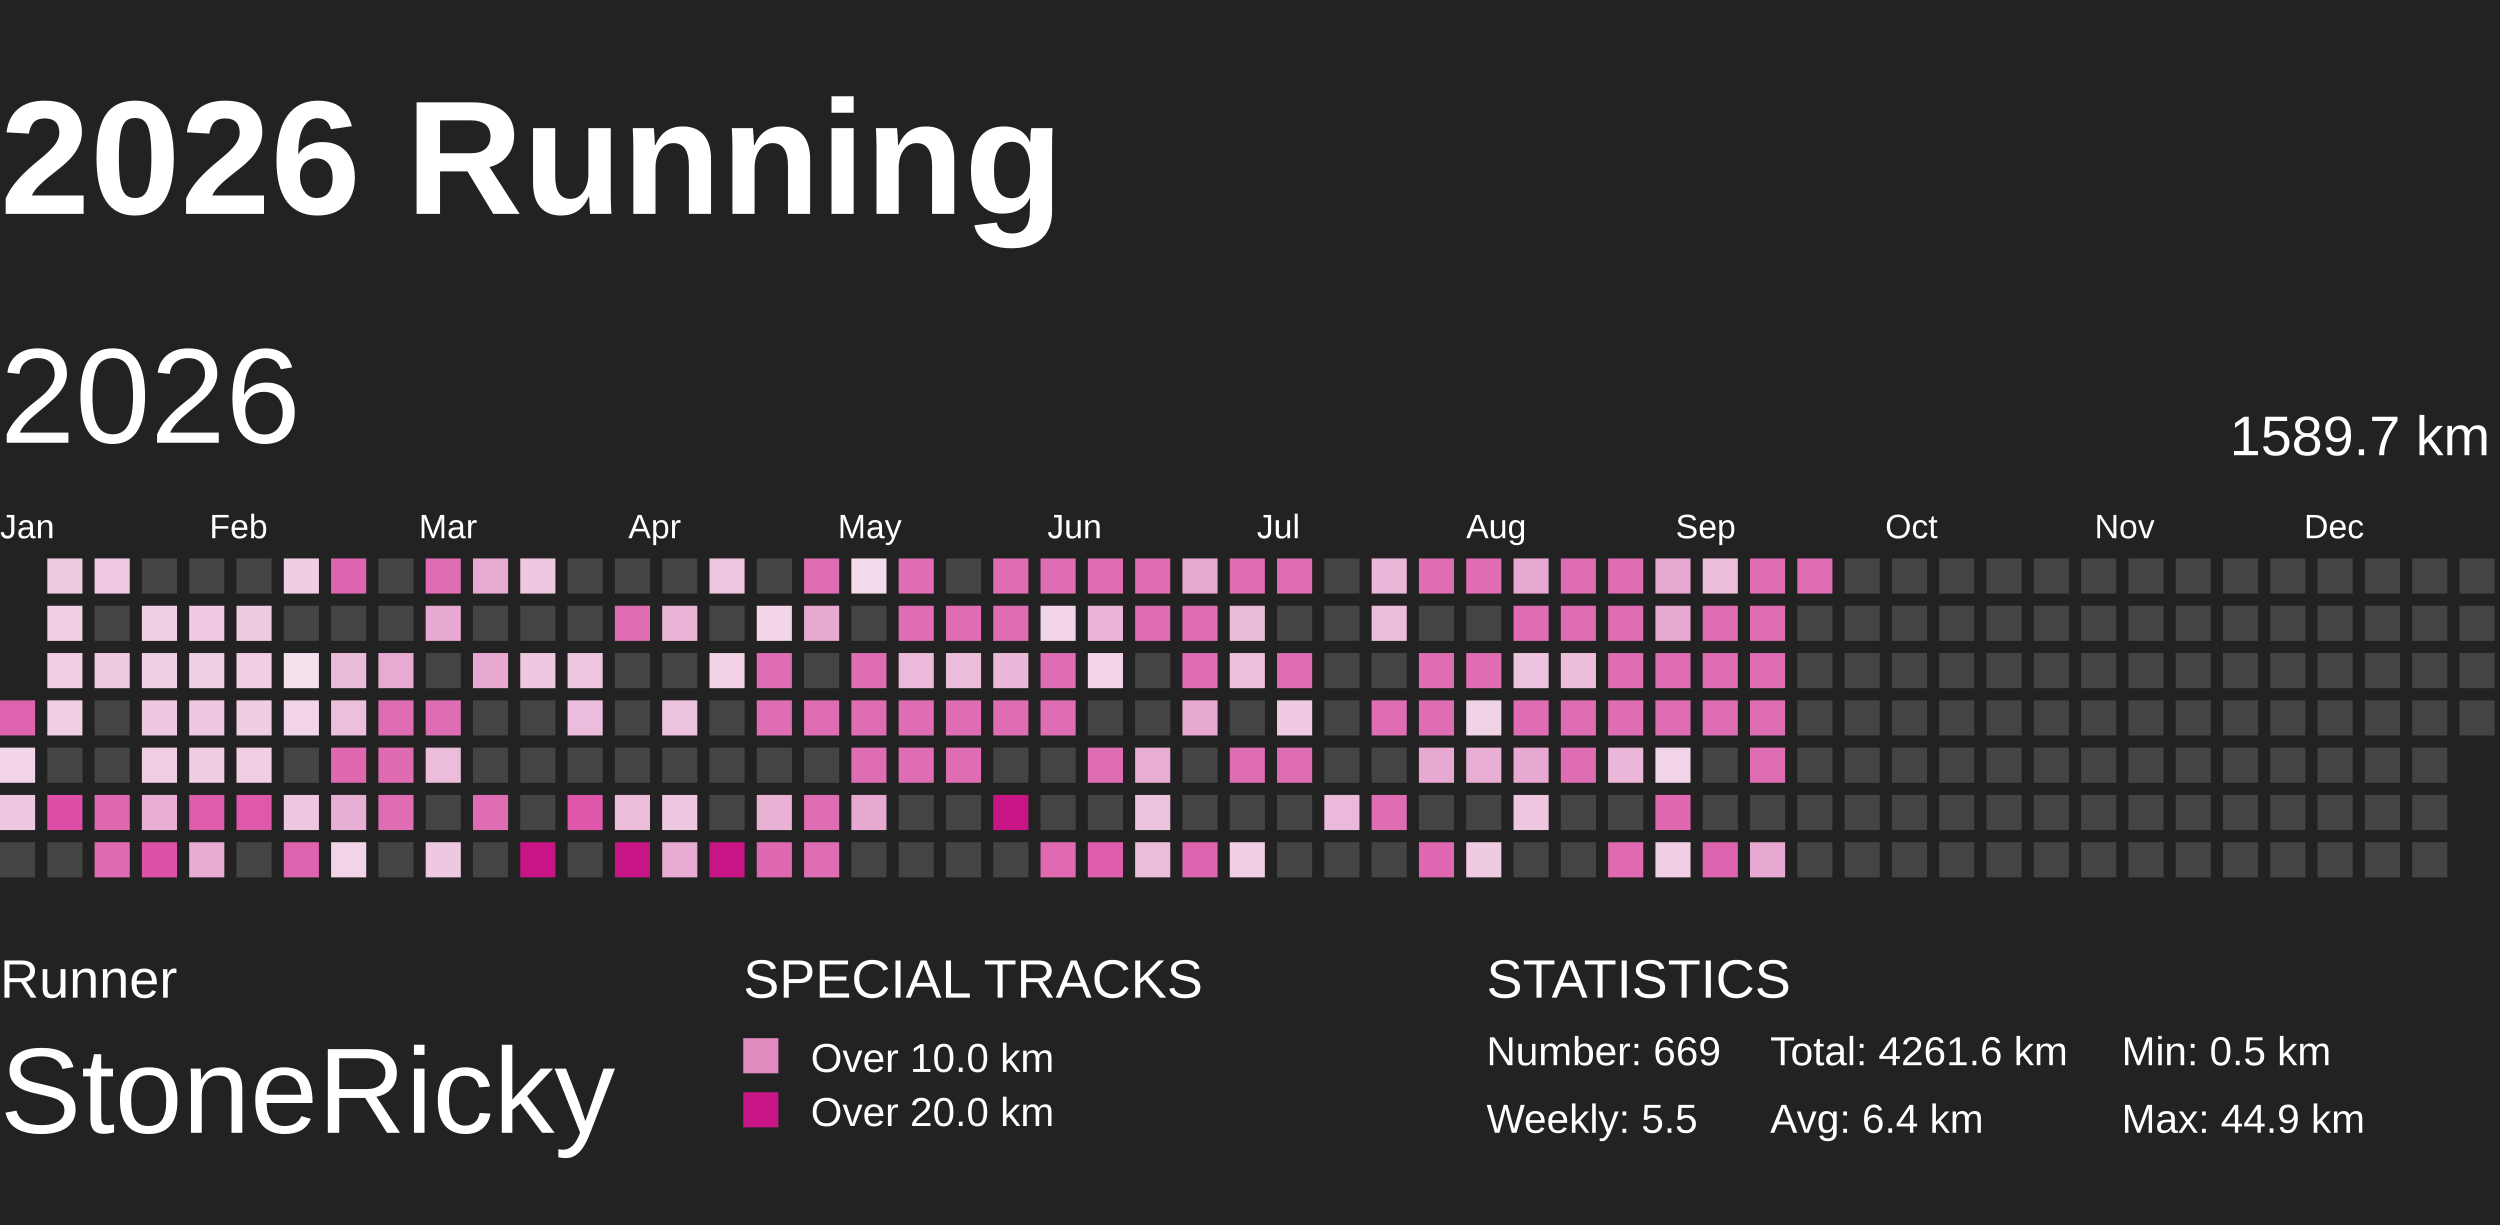
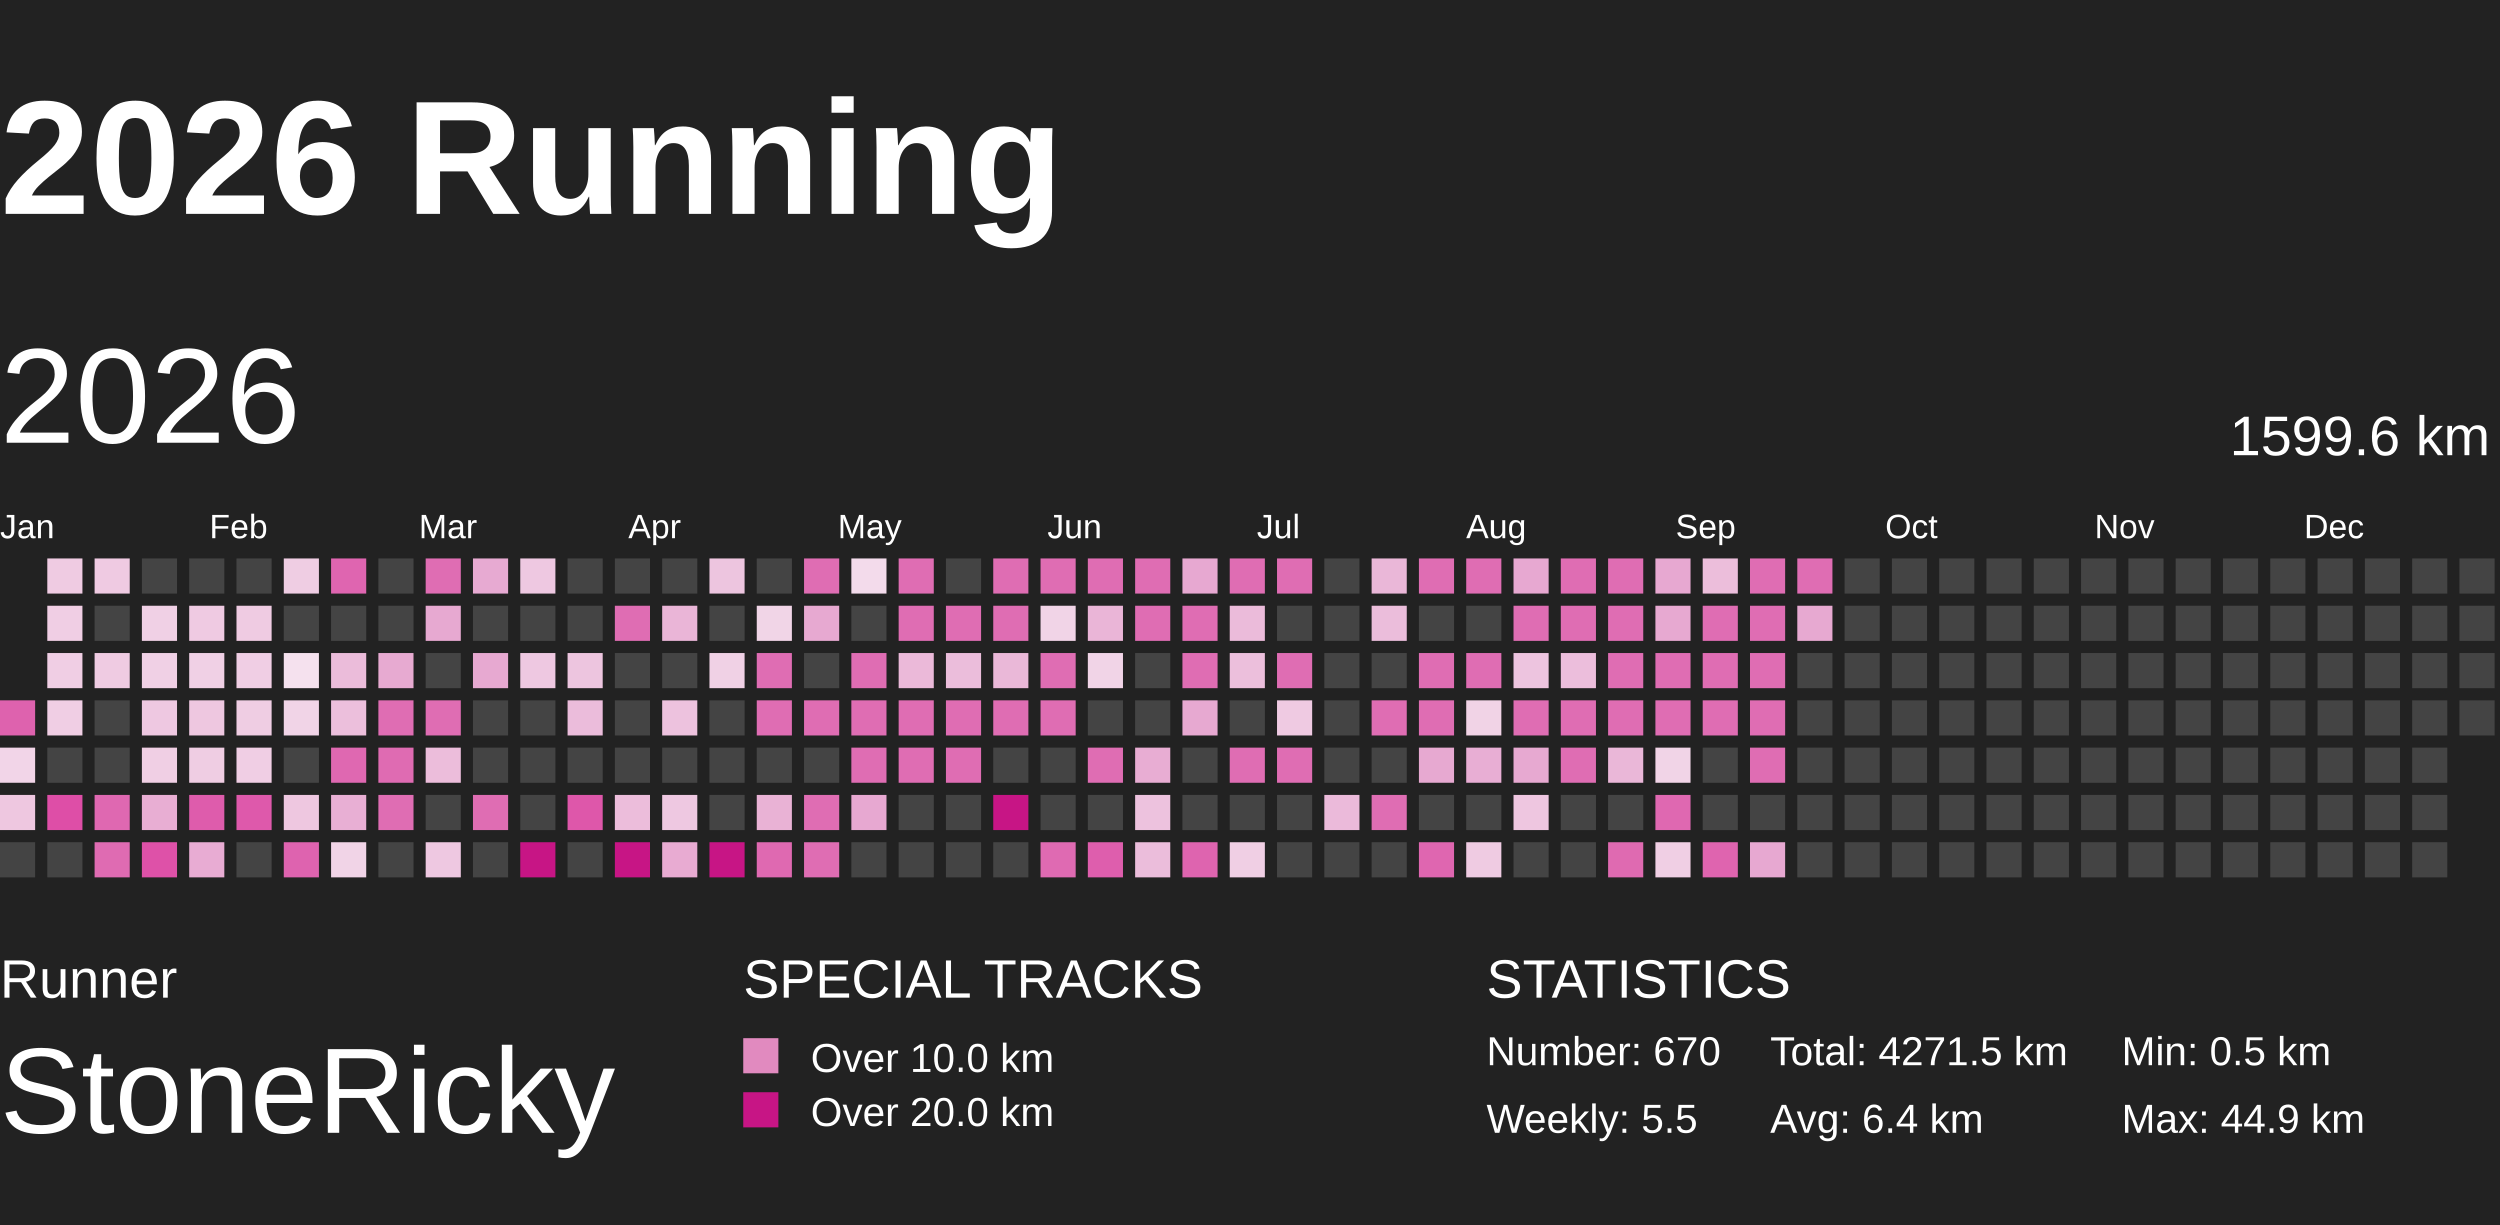
<svg xmlns="http://www.w3.org/2000/svg" baseProfile="full" height="98mm" version="1.1" viewBox="10,9,185,81" width="200mm">
  <defs>
    <pattern height="2" id="indoor-stripe" patternUnits="userSpaceOnUse" width="2">
      <line stroke="white" stroke-opacity="0.45" stroke-width="0.5" x1="0" x2="2" y1="2" y2="0" />
    </pattern>
  </defs>
  <rect fill="#222222" height="98" width="200" x="0" y="0" />
  <text fill="#FFFFFF" style="font-size:12px; font-family:Arial; font-weight:bold;" x="10" y="20">2026 Running</text>
  <text fill="#FFFFFF" style="font-size:4px; font-family:Arial" x="10" y="78">Runner</text>
  <text fill="#FFFFFF" style="font-size:9px; font-family:Arial" x="10" y="88">StoneRicky</text>
  <text fill="#FFFFFF" style="font-size:4px; font-family:Arial" x="65" y="78">SPECIAL TRACKS</text>
  <rect fill="#E18ABF" height="2.6" width="2.6" x="65" y="81" />
  <text fill="#FFFFFF" style="font-size:3px; font-family:Arial" x="70" y="83.5">Over 10.0 km</text>
  <rect fill="#C71585" height="2.6" width="2.6" x="65" y="85" />
  <text fill="#FFFFFF" style="font-size:3px; font-family:Arial" x="70" y="87.5">Over 20.0 km</text>
  <text fill="#FFFFFF" style="font-size:4px; font-family:Arial" x="120" y="78">STATISTICS</text>
-   <text fill="#FFFFFF" style="font-size:3px; font-family:Arial" x="120" y="83">Number: 669</text>
+   <text fill="#FFFFFF" style="font-size:3px; font-family:Arial" x="120" y="83">Number: 670</text>
  <text fill="#FFFFFF" style="font-size:3px; font-family:Arial" x="120" y="88">Weekly: 5.5</text>
-   <text fill="#FFFFFF" style="font-size:3px; font-family:Arial" x="141" y="83">Total: 4261.6 km</text>
+   <text fill="#FFFFFF" style="font-size:3px; font-family:Arial" x="141" y="83">Total: 4271.5 km</text>
  <text fill="#FFFFFF" style="font-size:3px; font-family:Arial" x="141" y="88">Avg: 6.4 km</text>
  <text fill="#FFFFFF" style="font-size:3px; font-family:Arial" x="167" y="83">Min: 0.5 km</text>
  <text fill="#FFFFFF" style="font-size:3px; font-family:Arial" x="167" y="88">Max: 44.9 km</text>
  <text dominant-baseline="hanging" fill="#FFFFFF" style="font-size:10.0px; font-family:Arial;" x="10" y="30">2026</text>
-   <text dominant-baseline="hanging" fill="#FFFFFF" style="font-size:4.125px; font-family:Arial;" x="175" y="35">1589.7 km</text>
+   <text dominant-baseline="hanging" fill="#FFFFFF" style="font-size:4.125px; font-family:Arial;" x="175" y="35">1599.6 km</text>
  <text fill="#FFFFFF" style="font-size:2.5px; font-family:Arial" x="10.0" y="44">Jan</text>
  <text fill="#FFFFFF" style="font-size:2.5px; font-family:Arial" x="25.5" y="44">Feb</text>
  <text fill="#FFFFFF" style="font-size:2.5px; font-family:Arial" x="41.0" y="44">Mar</text>
  <text fill="#FFFFFF" style="font-size:2.5px; font-family:Arial" x="56.5" y="44">Apr</text>
  <text fill="#FFFFFF" style="font-size:2.5px; font-family:Arial" x="72.0" y="44">May</text>
  <text fill="#FFFFFF" style="font-size:2.5px; font-family:Arial" x="87.5" y="44">Jun</text>
  <text fill="#FFFFFF" style="font-size:2.5px; font-family:Arial" x="103.0" y="44">Jul</text>
  <text fill="#FFFFFF" style="font-size:2.5px; font-family:Arial" x="118.5" y="44">Aug</text>
  <text fill="#FFFFFF" style="font-size:2.5px; font-family:Arial" x="134.0" y="44">Sep</text>
  <text fill="#FFFFFF" style="font-size:2.5px; font-family:Arial" x="149.5" y="44">Oct</text>
  <text fill="#FFFFFF" style="font-size:2.5px; font-family:Arial" x="165.0" y="44">Nov</text>
  <text fill="#FFFFFF" style="font-size:2.5px; font-family:Arial" x="180.5" y="44">Dec</text>
  <rect fill="#de62ae" height="2.6" width="2.6" x="10.0" y="56.0" />
  <rect fill="#f2d5e8" height="2.6" width="2.6" x="10.0" y="59.5" />
  <rect fill="#eec7e0" height="2.6" width="2.6" x="10.0" y="63.0" />
  <rect fill="#444444" height="2.6" width="2.6" x="10.0" y="66.5" />
  <rect fill="#efcbe2" height="2.6" width="2.6" x="13.5" y="45.5" />
  <rect fill="#f0cee4" height="2.6" width="2.6" x="13.5" y="49.0" />
  <rect fill="#f0cee4" height="2.6" width="2.6" x="13.5" y="52.5" />
  <rect fill="#f0cee4" height="2.6" width="2.6" x="13.5" y="56.0" />
  <rect fill="#444444" height="2.6" width="2.6" x="13.5" y="59.5" />
  <rect fill="#de4ea7" height="2.6" width="2.6" x="13.5" y="63.0" />
  <rect fill="#444444" height="2.6" width="2.6" x="13.5" y="66.5" />
  <rect fill="#efcae2" height="2.6" width="2.6" x="17.0" y="45.5" />
  <rect fill="#444444" height="2.6" width="2.6" x="17.0" y="49.0" />
  <rect fill="#efcbe2" height="2.6" width="2.6" x="17.0" y="52.5" />
  <rect fill="#444444" height="2.6" width="2.6" x="17.0" y="56.0" />
  <rect fill="#444444" height="2.6" width="2.6" x="17.0" y="59.5" />
  <rect fill="#df68b1" height="2.6" width="2.6" x="17.0" y="63.0" />
  <rect fill="#df6bb2" height="2.6" width="2.6" x="17.0" y="66.5" />
  <rect fill="#444444" height="2.6" width="2.6" x="20.5" y="45.5" />
  <rect fill="#f0d0e5" height="2.6" width="2.6" x="20.5" y="49.0" />
  <rect fill="#f0d0e5" height="2.6" width="2.6" x="20.5" y="52.5" />
  <rect fill="#eec8e1" height="2.6" width="2.6" x="20.5" y="56.0" />
  <rect fill="#f0cfe4" height="2.6" width="2.6" x="20.5" y="59.5" />
  <rect fill="#e8aed3" height="2.6" width="2.6" x="20.5" y="63.0" />
  <rect fill="#de51a8" height="2.6" width="2.6" x="20.5" y="66.5" />
  <rect fill="#444444" height="2.6" width="2.6" x="24.0" y="45.5" />
  <rect fill="#efcae2" height="2.6" width="2.6" x="24.0" y="49.0" />
  <rect fill="#f0d0e5" height="2.6" width="2.6" x="24.0" y="52.5" />
  <rect fill="#eec7e0" height="2.6" width="2.6" x="24.0" y="56.0" />
  <rect fill="#efcde3" height="2.6" width="2.6" x="24.0" y="59.5" />
  <rect fill="#de5cac" height="2.6" width="2.6" x="24.0" y="63.0" />
  <rect fill="#e8acd3" height="2.6" width="2.6" x="24.0" y="66.5" />
  <rect fill="#444444" height="2.6" width="2.6" x="27.5" y="45.5" />
  <rect fill="#efcbe2" height="2.6" width="2.6" x="27.5" y="49.0" />
  <rect fill="#f0cee4" height="2.6" width="2.6" x="27.5" y="52.5" />
  <rect fill="#efcde3" height="2.6" width="2.6" x="27.5" y="56.0" />
  <rect fill="#f0cee4" height="2.6" width="2.6" x="27.5" y="59.5" />
  <rect fill="#de59ab" height="2.6" width="2.6" x="27.5" y="63.0" />
  <rect fill="#444444" height="2.6" width="2.6" x="27.5" y="66.5" />
  <rect fill="#efcde3" height="2.6" width="2.6" x="31.0" y="45.5" />
  <rect fill="#444444" height="2.6" width="2.6" x="31.0" y="49.0" />
  <rect fill="#f5e1ee" height="2.6" width="2.6" x="31.0" y="52.5" />
  <rect fill="#f1d4e7" height="2.6" width="2.6" x="31.0" y="56.0" />
  <rect fill="#444444" height="2.6" width="2.6" x="31.0" y="59.5" />
  <rect fill="#eec7e0" height="2.6" width="2.6" x="31.0" y="63.0" />
  <rect fill="#de63af" height="2.6" width="2.6" x="31.0" y="66.5" />
  <rect fill="#df65b0" height="2.6" width="2.6" x="34.5" y="45.5" />
  <rect fill="#444444" height="2.6" width="2.6" x="34.5" y="49.0" />
  <rect fill="#ebbcda" height="2.6" width="2.6" x="34.5" y="52.5" />
  <rect fill="#ecbfdc" height="2.6" width="2.6" x="34.5" y="56.0" />
  <rect fill="#df68b1" height="2.6" width="2.6" x="34.5" y="59.5" />
  <rect fill="#e8afd4" height="2.6" width="2.6" x="34.5" y="63.0" />
  <rect fill="#f1d4e7" height="2.6" width="2.6" x="34.5" y="66.5" />
  <rect fill="#444444" height="2.6" width="2.6" x="38.0" y="45.5" />
  <rect fill="#444444" height="2.6" width="2.6" x="38.0" y="49.0" />
  <rect fill="#e7aad1" height="2.6" width="2.6" x="38.0" y="52.5" />
  <rect fill="#df6db3" height="2.6" width="2.6" x="38.0" y="56.0" />
  <rect fill="#df6bb2" height="2.6" width="2.6" x="38.0" y="59.5" />
  <rect fill="#df6db3" height="2.6" width="2.6" x="38.0" y="63.0" />
  <rect fill="#444444" height="2.6" width="2.6" x="38.0" y="66.5" />
  <rect fill="#df6db3" height="2.6" width="2.6" x="41.5" y="45.5" />
  <rect fill="#e7a9d1" height="2.6" width="2.6" x="41.5" y="49.0" />
  <rect fill="#444444" height="2.6" width="2.6" x="41.5" y="52.5" />
  <rect fill="#df6db3" height="2.6" width="2.6" x="41.5" y="56.0" />
  <rect fill="#ecbddb" height="2.6" width="2.6" x="41.5" y="59.5" />
  <rect fill="#444444" height="2.6" width="2.6" x="41.5" y="63.0" />
  <rect fill="#eec8e1" height="2.6" width="2.6" x="41.5" y="66.5" />
  <rect fill="#e7aad2" height="2.6" width="2.6" x="45.0" y="45.5" />
  <rect fill="#444444" height="2.6" width="2.6" x="45.0" y="49.0" />
  <rect fill="#e7a9d1" height="2.6" width="2.6" x="45.0" y="52.5" />
  <rect fill="#444444" height="2.6" width="2.6" x="45.0" y="56.0" />
  <rect fill="#444444" height="2.6" width="2.6" x="45.0" y="59.5" />
  <rect fill="#df6db3" height="2.6" width="2.6" x="45.0" y="63.0" />
  <rect fill="#444444" height="2.6" width="2.6" x="45.0" y="66.5" />
  <rect fill="#eec8e1" height="2.6" width="2.6" x="48.5" y="45.5" />
  <rect fill="#444444" height="2.6" width="2.6" x="48.5" y="49.0" />
  <rect fill="#eec8e1" height="2.6" width="2.6" x="48.5" y="52.5" />
  <rect fill="#444444" height="2.6" width="2.6" x="48.5" y="56.0" />
  <rect fill="#444444" height="2.6" width="2.6" x="48.5" y="59.5" />
  <rect fill="#444444" height="2.6" width="2.6" x="48.5" y="63.0" />
  <rect fill="#C71585" height="2.6" width="2.6" x="48.5" y="66.5" />
  <rect fill="#444444" height="2.6" width="2.6" x="52.0" y="45.5" />
  <rect fill="#444444" height="2.6" width="2.6" x="52.0" y="49.0" />
  <rect fill="#edc5df" height="2.6" width="2.6" x="52.0" y="52.5" />
  <rect fill="#ebbcdb" height="2.6" width="2.6" x="52.0" y="56.0" />
  <rect fill="#444444" height="2.6" width="2.6" x="52.0" y="59.5" />
  <rect fill="#de57aa" height="2.6" width="2.6" x="52.0" y="63.0" />
  <rect fill="#444444" height="2.6" width="2.6" x="52.0" y="66.5" />
  <rect fill="#444444" height="2.6" width="2.6" x="55.5" y="45.5" />
  <rect fill="#df6db3" height="2.6" width="2.6" x="55.5" y="49.0" />
  <rect fill="#444444" height="2.6" width="2.6" x="55.5" y="52.5" />
  <rect fill="#444444" height="2.6" width="2.6" x="55.5" y="56.0" />
  <rect fill="#444444" height="2.6" width="2.6" x="55.5" y="59.5" />
  <rect fill="#ecbddb" height="2.6" width="2.6" x="55.5" y="63.0" />
  <rect fill="#C71585" height="2.6" width="2.6" x="55.5" y="66.5" />
  <rect fill="#444444" height="2.6" width="2.6" x="59.0" y="45.5" />
  <rect fill="#eab5d7" height="2.6" width="2.6" x="59.0" y="49.0" />
  <rect fill="#444444" height="2.6" width="2.6" x="59.0" y="52.5" />
  <rect fill="#edc2de" height="2.6" width="2.6" x="59.0" y="56.0" />
  <rect fill="#444444" height="2.6" width="2.6" x="59.0" y="59.5" />
  <rect fill="#eec8e1" height="2.6" width="2.6" x="59.0" y="63.0" />
  <rect fill="#e8abd2" height="2.6" width="2.6" x="59.0" y="66.5" />
  <rect fill="#edc5df" height="2.6" width="2.6" x="62.5" y="45.5" />
  <rect fill="#444444" height="2.6" width="2.6" x="62.5" y="49.0" />
  <rect fill="#f0d1e5" height="2.6" width="2.6" x="62.5" y="52.5" />
  <rect fill="#444444" height="2.6" width="2.6" x="62.5" y="56.0" />
  <rect fill="#444444" height="2.6" width="2.6" x="62.5" y="59.5" />
  <rect fill="#444444" height="2.6" width="2.6" x="62.5" y="63.0" />
  <rect fill="#C71585" height="2.6" width="2.6" x="62.5" y="66.5" />
  <rect fill="#444444" height="2.6" width="2.6" x="66.0" y="45.5" />
  <rect fill="#f1d5e7" height="2.6" width="2.6" x="66.0" y="49.0" />
  <rect fill="#df6db3" height="2.6" width="2.6" x="66.0" y="52.5" />
  <rect fill="#df6db3" height="2.6" width="2.6" x="66.0" y="56.0" />
  <rect fill="#444444" height="2.6" width="2.6" x="66.0" y="59.5" />
  <rect fill="#e9b2d5" height="2.6" width="2.6" x="66.0" y="63.0" />
  <rect fill="#df69b1" height="2.6" width="2.6" x="66.0" y="66.5" />
  <rect fill="#df6db3" height="2.6" width="2.6" x="69.5" y="45.5" />
  <rect fill="#e7a9d1" height="2.6" width="2.6" x="69.5" y="49.0" />
  <rect fill="#444444" height="2.6" width="2.6" x="69.5" y="52.5" />
  <rect fill="#df6db3" height="2.6" width="2.6" x="69.5" y="56.0" />
  <rect fill="#444444" height="2.6" width="2.6" x="69.5" y="59.5" />
  <rect fill="#df6db3" height="2.6" width="2.6" x="69.5" y="63.0" />
  <rect fill="#df6db3" height="2.6" width="2.6" x="69.5" y="66.5" />
  <rect fill="#f3dbeb" height="2.6" width="2.6" x="73.0" y="45.5" />
  <rect fill="#444444" height="2.6" width="2.6" x="73.0" y="49.0" />
  <rect fill="#df6db3" height="2.6" width="2.6" x="73.0" y="52.5" />
  <rect fill="#df6db3" height="2.6" width="2.6" x="73.0" y="56.0" />
  <rect fill="#df6db3" height="2.6" width="2.6" x="73.0" y="59.5" />
  <rect fill="#e7a8d1" height="2.6" width="2.6" x="73.0" y="63.0" />
  <rect fill="#444444" height="2.6" width="2.6" x="73.0" y="66.5" />
  <rect fill="#df6db3" height="2.6" width="2.6" x="76.5" y="45.5" />
  <rect fill="#df6db3" height="2.6" width="2.6" x="76.5" y="49.0" />
  <rect fill="#ebb9d9" height="2.6" width="2.6" x="76.5" y="52.5" />
  <rect fill="#df6db3" height="2.6" width="2.6" x="76.5" y="56.0" />
  <rect fill="#df6db3" height="2.6" width="2.6" x="76.5" y="59.5" />
  <rect fill="#444444" height="2.6" width="2.6" x="76.5" y="63.0" />
  <rect fill="#444444" height="2.6" width="2.6" x="76.5" y="66.5" />
  <rect fill="#444444" height="2.6" width="2.6" x="80.0" y="45.5" />
  <rect fill="#df6db3" height="2.6" width="2.6" x="80.0" y="49.0" />
  <rect fill="#ebbddb" height="2.6" width="2.6" x="80.0" y="52.5" />
  <rect fill="#df6db3" height="2.6" width="2.6" x="80.0" y="56.0" />
  <rect fill="#df6db3" height="2.6" width="2.6" x="80.0" y="59.5" />
  <rect fill="#444444" height="2.6" width="2.6" x="80.0" y="63.0" />
  <rect fill="#444444" height="2.6" width="2.6" x="80.0" y="66.5" />
  <rect fill="#df6db3" height="2.6" width="2.6" x="83.5" y="45.5" />
  <rect fill="#df6db3" height="2.6" width="2.6" x="83.5" y="49.0" />
  <rect fill="#eab8d8" height="2.6" width="2.6" x="83.5" y="52.5" />
  <rect fill="#df6db3" height="2.6" width="2.6" x="83.5" y="56.0" />
  <rect fill="#444444" height="2.6" width="2.6" x="83.5" y="59.5" />
  <rect fill="#C71585" height="2.6" width="2.6" x="83.5" y="63.0" />
  <rect fill="#444444" height="2.6" width="2.6" x="83.5" y="66.5" />
  <rect fill="#df6db3" height="2.6" width="2.6" x="87.0" y="45.5" />
  <rect fill="#f1d4e7" height="2.6" width="2.6" x="87.0" y="49.0" />
  <rect fill="#df6db3" height="2.6" width="2.6" x="87.0" y="52.5" />
  <rect fill="#df6db3" height="2.6" width="2.6" x="87.0" y="56.0" />
  <rect fill="#444444" height="2.6" width="2.6" x="87.0" y="59.5" />
  <rect fill="#444444" height="2.6" width="2.6" x="87.0" y="63.0" />
  <rect fill="#df6ab2" height="2.6" width="2.6" x="87.0" y="66.5" />
  <rect fill="#df6db3" height="2.6" width="2.6" x="90.5" y="45.5" />
  <rect fill="#eab5d7" height="2.6" width="2.6" x="90.5" y="49.0" />
  <rect fill="#f1d4e7" height="2.6" width="2.6" x="90.5" y="52.5" />
  <rect fill="#444444" height="2.6" width="2.6" x="90.5" y="56.0" />
  <rect fill="#df6db3" height="2.6" width="2.6" x="90.5" y="59.5" />
  <rect fill="#444444" height="2.6" width="2.6" x="90.5" y="63.0" />
  <rect fill="#de5ead" height="2.6" width="2.6" x="90.5" y="66.5" />
  <rect fill="#df6db3" height="2.6" width="2.6" x="94.0" y="45.5" />
  <rect fill="#df6db3" height="2.6" width="2.6" x="94.0" y="49.0" />
  <rect fill="#444444" height="2.6" width="2.6" x="94.0" y="52.5" />
  <rect fill="#444444" height="2.6" width="2.6" x="94.0" y="56.0" />
  <rect fill="#e8add3" height="2.6" width="2.6" x="94.0" y="59.5" />
  <rect fill="#edc2de" height="2.6" width="2.6" x="94.0" y="63.0" />
  <rect fill="#ebbddb" height="2.6" width="2.6" x="94.0" y="66.5" />
  <rect fill="#e7a8d1" height="2.6" width="2.6" x="97.5" y="45.5" />
  <rect fill="#df6db3" height="2.6" width="2.6" x="97.5" y="49.0" />
  <rect fill="#df6db3" height="2.6" width="2.6" x="97.5" y="52.5" />
  <rect fill="#e7a9d1" height="2.6" width="2.6" x="97.5" y="56.0" />
  <rect fill="#444444" height="2.6" width="2.6" x="97.5" y="59.5" />
  <rect fill="#444444" height="2.6" width="2.6" x="97.5" y="63.0" />
  <rect fill="#de64af" height="2.6" width="2.6" x="97.5" y="66.5" />
  <rect fill="#df6db3" height="2.6" width="2.6" x="101.0" y="45.5" />
  <rect fill="#ebbbda" height="2.6" width="2.6" x="101.0" y="49.0" />
  <rect fill="#ecbfdc" height="2.6" width="2.6" x="101.0" y="52.5" />
  <rect fill="#444444" height="2.6" width="2.6" x="101.0" y="56.0" />
  <rect fill="#df6db3" height="2.6" width="2.6" x="101.0" y="59.5" />
  <rect fill="#444444" height="2.6" width="2.6" x="101.0" y="63.0" />
  <rect fill="#f0cfe4" height="2.6" width="2.6" x="101.0" y="66.5" />
  <rect fill="#df6db3" height="2.6" width="2.6" x="104.5" y="45.5" />
  <rect fill="#444444" height="2.6" width="2.6" x="104.5" y="49.0" />
  <rect fill="#df6db3" height="2.6" width="2.6" x="104.5" y="52.5" />
  <rect fill="#efcae2" height="2.6" width="2.6" x="104.5" y="56.0" />
  <rect fill="#df6db3" height="2.6" width="2.6" x="104.5" y="59.5" />
  <rect fill="#444444" height="2.6" width="2.6" x="104.5" y="63.0" />
  <rect fill="#444444" height="2.6" width="2.6" x="104.5" y="66.5" />
  <rect fill="#444444" height="2.6" width="2.6" x="108.0" y="45.5" />
  <rect fill="#444444" height="2.6" width="2.6" x="108.0" y="49.0" />
  <rect fill="#444444" height="2.6" width="2.6" x="108.0" y="52.5" />
  <rect fill="#444444" height="2.6" width="2.6" x="108.0" y="56.0" />
  <rect fill="#444444" height="2.6" width="2.6" x="108.0" y="59.5" />
  <rect fill="#ebbada" height="2.6" width="2.6" x="108.0" y="63.0" />
  <rect fill="#444444" height="2.6" width="2.6" x="108.0" y="66.5" />
  <rect fill="#eab7d8" height="2.6" width="2.6" x="111.5" y="45.5" />
  <rect fill="#ebbddb" height="2.6" width="2.6" x="111.5" y="49.0" />
  <rect fill="#444444" height="2.6" width="2.6" x="111.5" y="52.5" />
  <rect fill="#df6db3" height="2.6" width="2.6" x="111.5" y="56.0" />
  <rect fill="#444444" height="2.6" width="2.6" x="111.5" y="59.5" />
  <rect fill="#df6db3" height="2.6" width="2.6" x="111.5" y="63.0" />
  <rect fill="#444444" height="2.6" width="2.6" x="111.5" y="66.5" />
  <rect fill="#df6db3" height="2.6" width="2.6" x="115.0" y="45.5" />
  <rect fill="#444444" height="2.6" width="2.6" x="115.0" y="49.0" />
  <rect fill="#df6db3" height="2.6" width="2.6" x="115.0" y="52.5" />
  <rect fill="#df6db3" height="2.6" width="2.6" x="115.0" y="56.0" />
  <rect fill="#e7a9d1" height="2.6" width="2.6" x="115.0" y="59.5" />
  <rect fill="#444444" height="2.6" width="2.6" x="115.0" y="63.0" />
  <rect fill="#df66b0" height="2.6" width="2.6" x="115.0" y="66.5" />
  <rect fill="#df6db3" height="2.6" width="2.6" x="118.5" y="45.5" />
  <rect fill="#444444" height="2.6" width="2.6" x="118.5" y="49.0" />
  <rect fill="#df6db3" height="2.6" width="2.6" x="118.5" y="52.5" />
  <rect fill="#f1d3e6" height="2.6" width="2.6" x="118.5" y="56.0" />
  <rect fill="#e8aed4" height="2.6" width="2.6" x="118.5" y="59.5" />
  <rect fill="#444444" height="2.6" width="2.6" x="118.5" y="63.0" />
  <rect fill="#efcbe2" height="2.6" width="2.6" x="118.5" y="66.5" />
  <rect fill="#e7a8d1" height="2.6" width="2.6" x="122.0" y="45.5" />
  <rect fill="#df6db3" height="2.6" width="2.6" x="122.0" y="49.0" />
  <rect fill="#edc4df" height="2.6" width="2.6" x="122.0" y="52.5" />
  <rect fill="#df6db3" height="2.6" width="2.6" x="122.0" y="56.0" />
  <rect fill="#e7a9d1" height="2.6" width="2.6" x="122.0" y="59.5" />
  <rect fill="#eec6e0" height="2.6" width="2.6" x="122.0" y="63.0" />
  <rect fill="#444444" height="2.6" width="2.6" x="122.0" y="66.5" />
  <rect fill="#df6db3" height="2.6" width="2.6" x="125.5" y="45.5" />
  <rect fill="#df6db3" height="2.6" width="2.6" x="125.5" y="49.0" />
  <rect fill="#ecbedc" height="2.6" width="2.6" x="125.5" y="52.5" />
  <rect fill="#df6db3" height="2.6" width="2.6" x="125.5" y="56.0" />
  <rect fill="#df6db3" height="2.6" width="2.6" x="125.5" y="59.5" />
  <rect fill="#444444" height="2.6" width="2.6" x="125.5" y="63.0" />
  <rect fill="#444444" height="2.6" width="2.6" x="125.5" y="66.5" />
  <rect fill="#df6db3" height="2.6" width="2.6" x="129.0" y="45.5" />
  <rect fill="#df6db3" height="2.6" width="2.6" x="129.0" y="49.0" />
  <rect fill="#df6db3" height="2.6" width="2.6" x="129.0" y="52.5" />
  <rect fill="#df6db3" height="2.6" width="2.6" x="129.0" y="56.0" />
  <rect fill="#eab7d8" height="2.6" width="2.6" x="129.0" y="59.5" />
  <rect fill="#444444" height="2.6" width="2.6" x="129.0" y="63.0" />
  <rect fill="#df6ab1" height="2.6" width="2.6" x="129.0" y="66.5" />
  <rect fill="#e7a8d1" height="2.6" width="2.6" x="132.5" y="45.5" />
  <rect fill="#e7a9d1" height="2.6" width="2.6" x="132.5" y="49.0" />
  <rect fill="#df6db3" height="2.6" width="2.6" x="132.5" y="52.5" />
  <rect fill="#df6db3" height="2.6" width="2.6" x="132.5" y="56.0" />
  <rect fill="#f1d4e7" height="2.6" width="2.6" x="132.5" y="59.5" />
  <rect fill="#df68b1" height="2.6" width="2.6" x="132.5" y="63.0" />
  <rect fill="#f0cfe4" height="2.6" width="2.6" x="132.5" y="66.5" />
  <rect fill="#ecbedb" height="2.6" width="2.6" x="136.0" y="45.5" />
  <rect fill="#df6db3" height="2.6" width="2.6" x="136.0" y="49.0" />
  <rect fill="#df6db3" height="2.6" width="2.6" x="136.0" y="52.5" />
  <rect fill="#df6db3" height="2.6" width="2.6" x="136.0" y="56.0" />
  <rect fill="#444444" height="2.6" width="2.6" x="136.0" y="59.5" />
  <rect fill="#444444" height="2.6" width="2.6" x="136.0" y="63.0" />
  <rect fill="#df64af" height="2.6" width="2.6" x="136.0" y="66.5" />
  <rect fill="#df6db3" height="2.6" width="2.6" x="139.5" y="45.5" />
  <rect fill="#df6db3" height="2.6" width="2.6" x="139.5" y="49.0" />
  <rect fill="#df6db3" height="2.6" width="2.6" x="139.5" y="52.5" />
  <rect fill="#df6db3" height="2.6" width="2.6" x="139.5" y="56.0" />
  <rect fill="#df6db3" height="2.6" width="2.6" x="139.5" y="59.5" />
  <rect fill="#444444" height="2.6" width="2.6" x="139.5" y="63.0" />
  <rect fill="#e7a8d1" height="2.6" width="2.6" x="139.5" y="66.5" />
  <rect fill="#df6db3" height="2.6" width="2.6" x="143.0" y="45.5" />
-   <rect fill="#444444" height="2.6" width="2.6" x="143.0" y="49.0" />
+   <rect fill="#e7a9d1" height="2.6" width="2.6" x="143.0" y="49.0" />
  <rect fill="#444444" height="2.6" width="2.6" x="143.0" y="52.5" />
  <rect fill="#444444" height="2.6" width="2.6" x="143.0" y="56.0" />
  <rect fill="#444444" height="2.6" width="2.6" x="143.0" y="59.5" />
  <rect fill="#444444" height="2.6" width="2.6" x="143.0" y="63.0" />
  <rect fill="#444444" height="2.6" width="2.6" x="143.0" y="66.5" />
  <rect fill="#444444" height="2.6" width="2.6" x="146.5" y="45.5" />
  <rect fill="#444444" height="2.6" width="2.6" x="146.5" y="49.0" />
  <rect fill="#444444" height="2.6" width="2.6" x="146.5" y="52.5" />
  <rect fill="#444444" height="2.6" width="2.6" x="146.5" y="56.0" />
  <rect fill="#444444" height="2.6" width="2.6" x="146.5" y="59.5" />
  <rect fill="#444444" height="2.6" width="2.6" x="146.5" y="63.0" />
  <rect fill="#444444" height="2.6" width="2.6" x="146.5" y="66.5" />
  <rect fill="#444444" height="2.6" width="2.6" x="150.0" y="45.5" />
  <rect fill="#444444" height="2.6" width="2.6" x="150.0" y="49.0" />
  <rect fill="#444444" height="2.6" width="2.6" x="150.0" y="52.5" />
  <rect fill="#444444" height="2.6" width="2.6" x="150.0" y="56.0" />
  <rect fill="#444444" height="2.6" width="2.6" x="150.0" y="59.5" />
  <rect fill="#444444" height="2.6" width="2.6" x="150.0" y="63.0" />
  <rect fill="#444444" height="2.6" width="2.6" x="150.0" y="66.5" />
  <rect fill="#444444" height="2.6" width="2.6" x="153.5" y="45.5" />
  <rect fill="#444444" height="2.6" width="2.6" x="153.5" y="49.0" />
  <rect fill="#444444" height="2.6" width="2.6" x="153.5" y="52.5" />
  <rect fill="#444444" height="2.6" width="2.6" x="153.5" y="56.0" />
  <rect fill="#444444" height="2.6" width="2.6" x="153.5" y="59.5" />
  <rect fill="#444444" height="2.6" width="2.6" x="153.5" y="63.0" />
  <rect fill="#444444" height="2.6" width="2.6" x="153.5" y="66.5" />
  <rect fill="#444444" height="2.6" width="2.6" x="157.0" y="45.5" />
  <rect fill="#444444" height="2.6" width="2.6" x="157.0" y="49.0" />
  <rect fill="#444444" height="2.6" width="2.6" x="157.0" y="52.5" />
  <rect fill="#444444" height="2.6" width="2.6" x="157.0" y="56.0" />
  <rect fill="#444444" height="2.6" width="2.6" x="157.0" y="59.5" />
  <rect fill="#444444" height="2.6" width="2.6" x="157.0" y="63.0" />
  <rect fill="#444444" height="2.6" width="2.6" x="157.0" y="66.5" />
  <rect fill="#444444" height="2.6" width="2.6" x="160.5" y="45.5" />
  <rect fill="#444444" height="2.6" width="2.6" x="160.5" y="49.0" />
  <rect fill="#444444" height="2.6" width="2.6" x="160.5" y="52.5" />
  <rect fill="#444444" height="2.6" width="2.6" x="160.5" y="56.0" />
  <rect fill="#444444" height="2.6" width="2.6" x="160.5" y="59.5" />
  <rect fill="#444444" height="2.6" width="2.6" x="160.5" y="63.0" />
  <rect fill="#444444" height="2.6" width="2.6" x="160.5" y="66.5" />
  <rect fill="#444444" height="2.6" width="2.6" x="164.0" y="45.5" />
  <rect fill="#444444" height="2.6" width="2.6" x="164.0" y="49.0" />
  <rect fill="#444444" height="2.6" width="2.6" x="164.0" y="52.5" />
  <rect fill="#444444" height="2.6" width="2.6" x="164.0" y="56.0" />
  <rect fill="#444444" height="2.6" width="2.6" x="164.0" y="59.5" />
  <rect fill="#444444" height="2.6" width="2.6" x="164.0" y="63.0" />
  <rect fill="#444444" height="2.6" width="2.6" x="164.0" y="66.5" />
  <rect fill="#444444" height="2.6" width="2.6" x="167.5" y="45.5" />
  <rect fill="#444444" height="2.6" width="2.6" x="167.5" y="49.0" />
  <rect fill="#444444" height="2.6" width="2.6" x="167.5" y="52.5" />
  <rect fill="#444444" height="2.6" width="2.6" x="167.5" y="56.0" />
  <rect fill="#444444" height="2.6" width="2.6" x="167.5" y="59.5" />
  <rect fill="#444444" height="2.6" width="2.6" x="167.5" y="63.0" />
  <rect fill="#444444" height="2.6" width="2.6" x="167.5" y="66.5" />
  <rect fill="#444444" height="2.6" width="2.6" x="171.0" y="45.5" />
  <rect fill="#444444" height="2.6" width="2.6" x="171.0" y="49.0" />
  <rect fill="#444444" height="2.6" width="2.6" x="171.0" y="52.5" />
  <rect fill="#444444" height="2.6" width="2.6" x="171.0" y="56.0" />
  <rect fill="#444444" height="2.6" width="2.6" x="171.0" y="59.5" />
  <rect fill="#444444" height="2.6" width="2.6" x="171.0" y="63.0" />
  <rect fill="#444444" height="2.6" width="2.6" x="171.0" y="66.5" />
  <rect fill="#444444" height="2.6" width="2.6" x="174.5" y="45.5" />
  <rect fill="#444444" height="2.6" width="2.6" x="174.5" y="49.0" />
  <rect fill="#444444" height="2.6" width="2.6" x="174.5" y="52.5" />
  <rect fill="#444444" height="2.6" width="2.6" x="174.5" y="56.0" />
  <rect fill="#444444" height="2.6" width="2.6" x="174.5" y="59.5" />
  <rect fill="#444444" height="2.6" width="2.6" x="174.5" y="63.0" />
  <rect fill="#444444" height="2.6" width="2.6" x="174.5" y="66.5" />
  <rect fill="#444444" height="2.6" width="2.6" x="178.0" y="45.5" />
  <rect fill="#444444" height="2.6" width="2.6" x="178.0" y="49.0" />
  <rect fill="#444444" height="2.6" width="2.6" x="178.0" y="52.5" />
  <rect fill="#444444" height="2.6" width="2.6" x="178.0" y="56.0" />
  <rect fill="#444444" height="2.6" width="2.6" x="178.0" y="59.5" />
  <rect fill="#444444" height="2.6" width="2.6" x="178.0" y="63.0" />
  <rect fill="#444444" height="2.6" width="2.6" x="178.0" y="66.5" />
  <rect fill="#444444" height="2.6" width="2.6" x="181.5" y="45.5" />
  <rect fill="#444444" height="2.6" width="2.6" x="181.5" y="49.0" />
  <rect fill="#444444" height="2.6" width="2.6" x="181.5" y="52.5" />
  <rect fill="#444444" height="2.6" width="2.6" x="181.5" y="56.0" />
  <rect fill="#444444" height="2.6" width="2.6" x="181.5" y="59.5" />
  <rect fill="#444444" height="2.6" width="2.6" x="181.5" y="63.0" />
  <rect fill="#444444" height="2.6" width="2.6" x="181.5" y="66.5" />
  <rect fill="#444444" height="2.6" width="2.6" x="185.0" y="45.5" />
  <rect fill="#444444" height="2.6" width="2.6" x="185.0" y="49.0" />
  <rect fill="#444444" height="2.6" width="2.6" x="185.0" y="52.5" />
  <rect fill="#444444" height="2.6" width="2.6" x="185.0" y="56.0" />
  <rect fill="#444444" height="2.6" width="2.6" x="185.0" y="59.5" />
  <rect fill="#444444" height="2.6" width="2.6" x="185.0" y="63.0" />
  <rect fill="#444444" height="2.6" width="2.6" x="185.0" y="66.5" />
  <rect fill="#444444" height="2.6" width="2.6" x="188.5" y="45.5" />
  <rect fill="#444444" height="2.6" width="2.6" x="188.5" y="49.0" />
  <rect fill="#444444" height="2.6" width="2.6" x="188.5" y="52.5" />
  <rect fill="#444444" height="2.6" width="2.6" x="188.5" y="56.0" />
  <rect fill="#444444" height="2.6" width="2.6" x="188.5" y="59.5" />
  <rect fill="#444444" height="2.6" width="2.6" x="188.5" y="63.0" />
  <rect fill="#444444" height="2.6" width="2.6" x="188.5" y="66.5" />
  <rect fill="#444444" height="2.6" width="2.6" x="192.0" y="45.5" />
  <rect fill="#444444" height="2.6" width="2.6" x="192.0" y="49.0" />
  <rect fill="#444444" height="2.6" width="2.6" x="192.0" y="52.5" />
  <rect fill="#444444" height="2.6" width="2.6" x="192.0" y="56.0" />
</svg>
